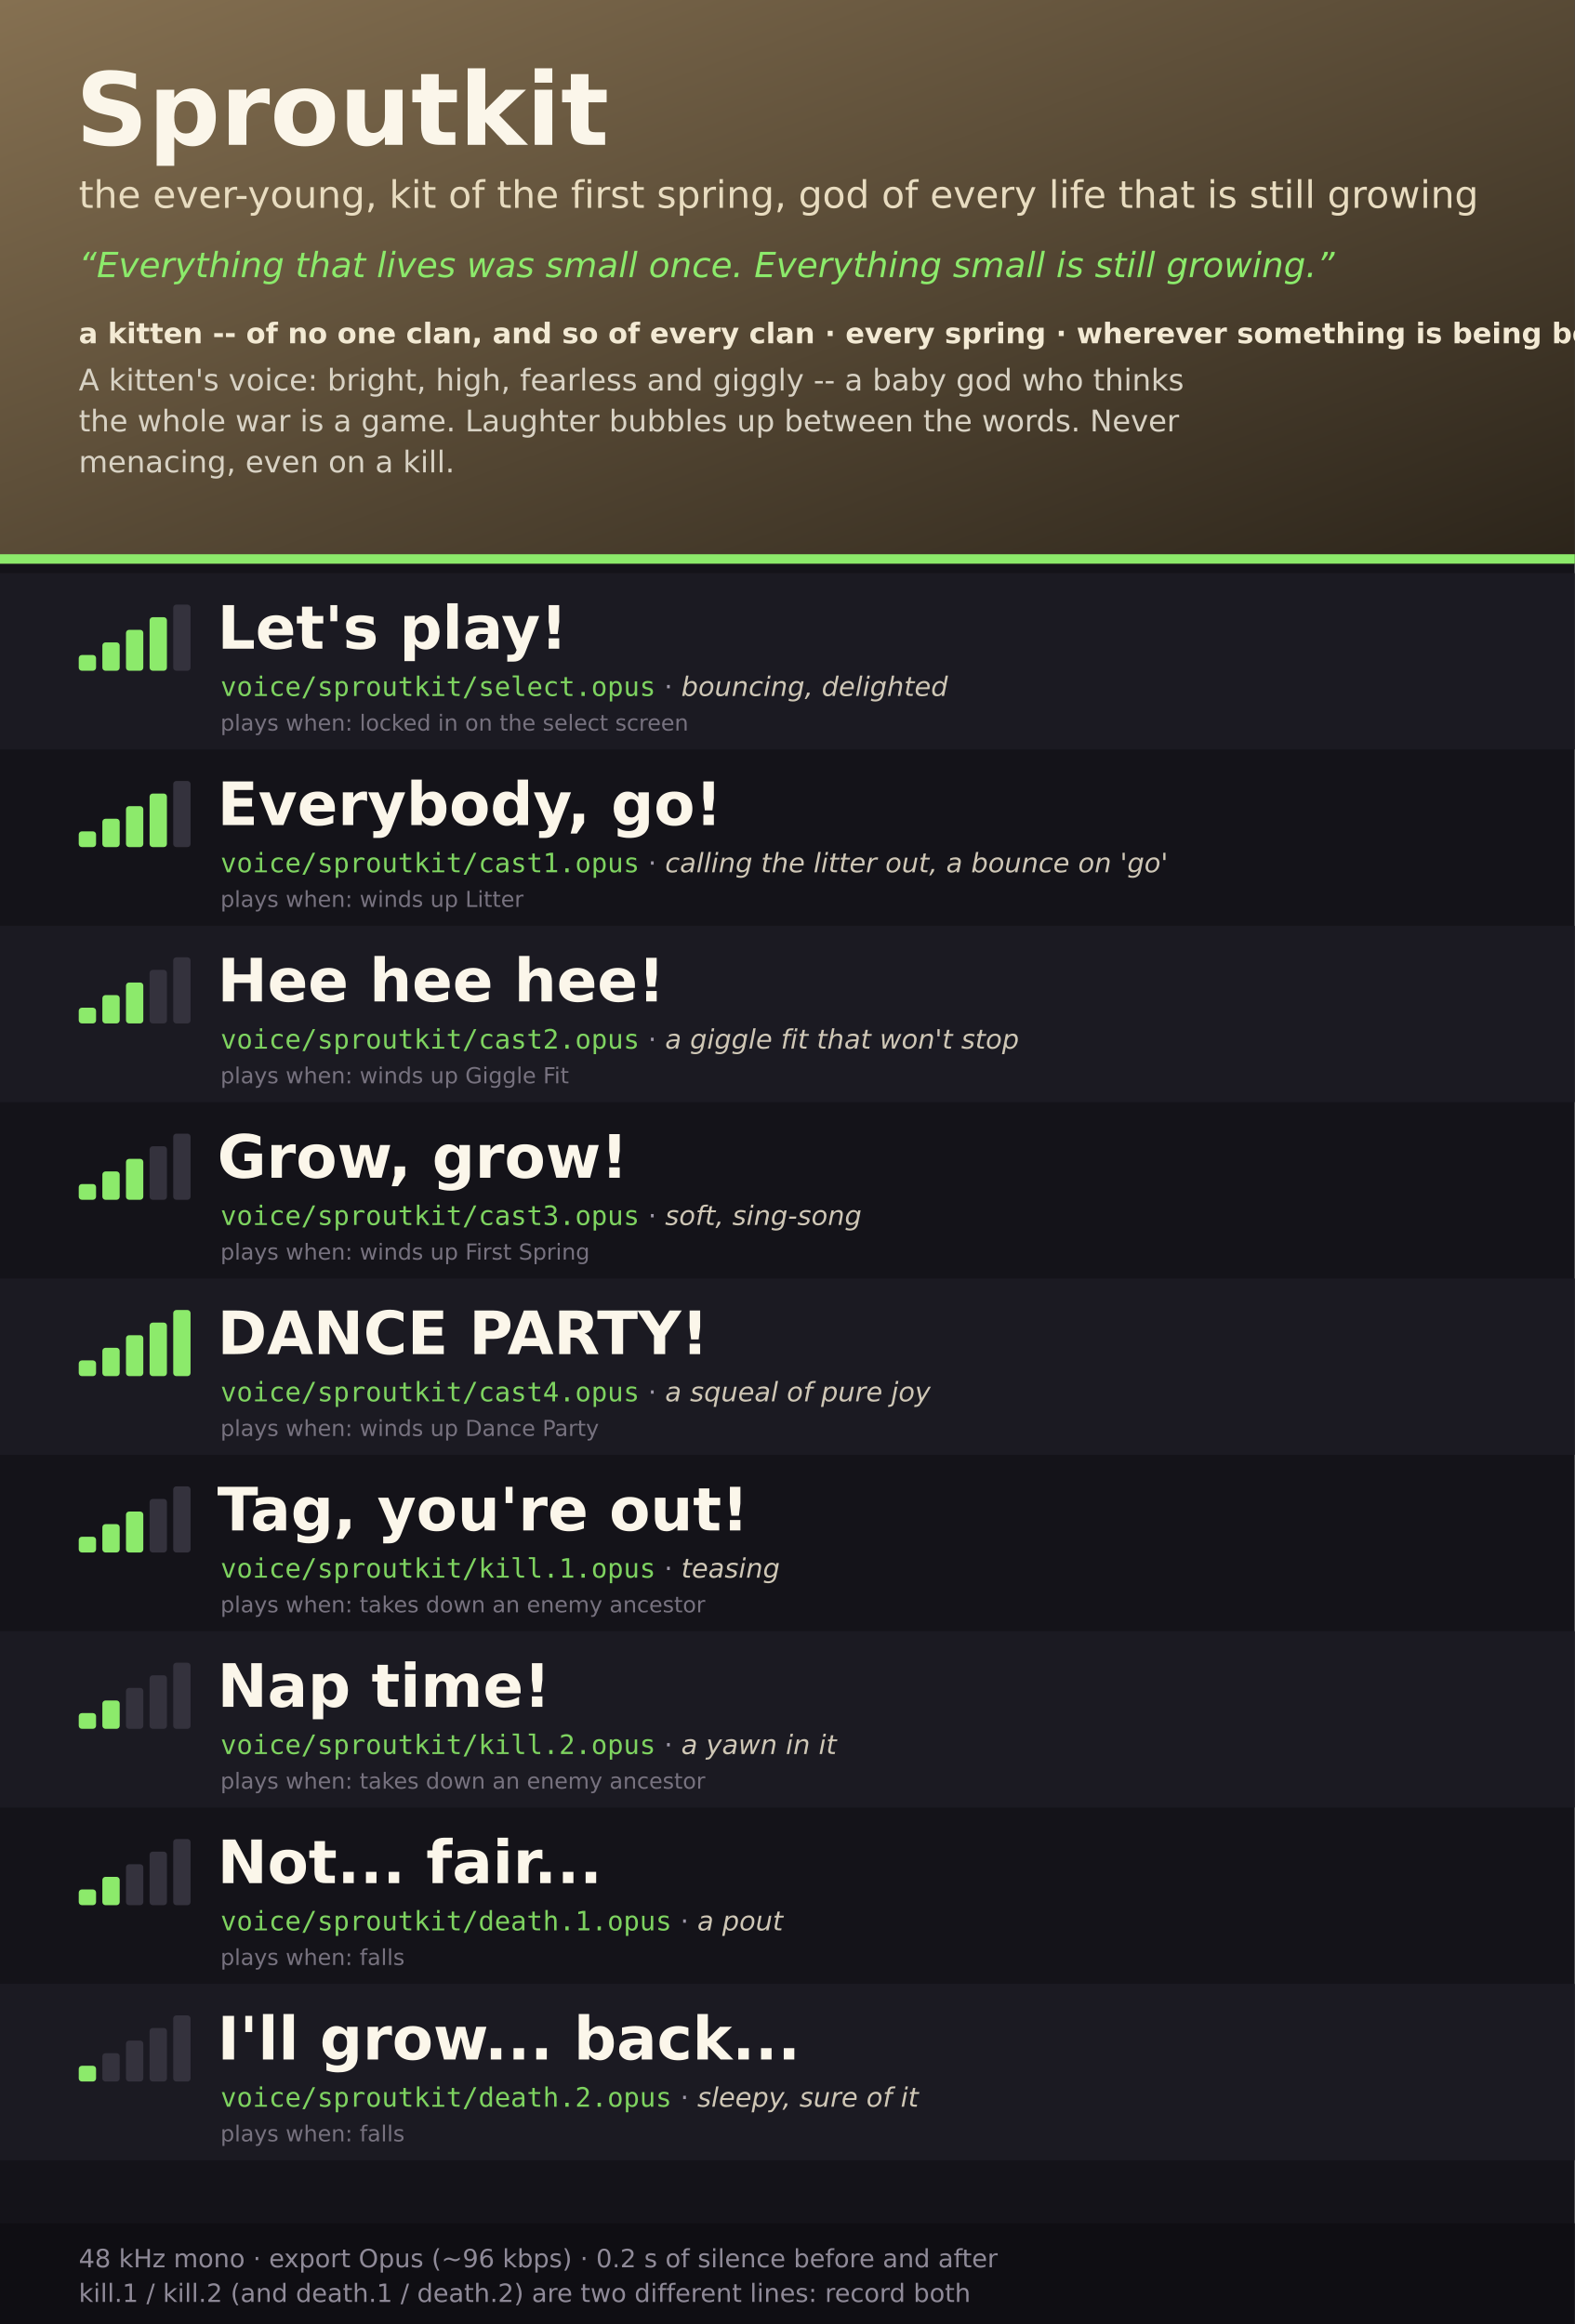
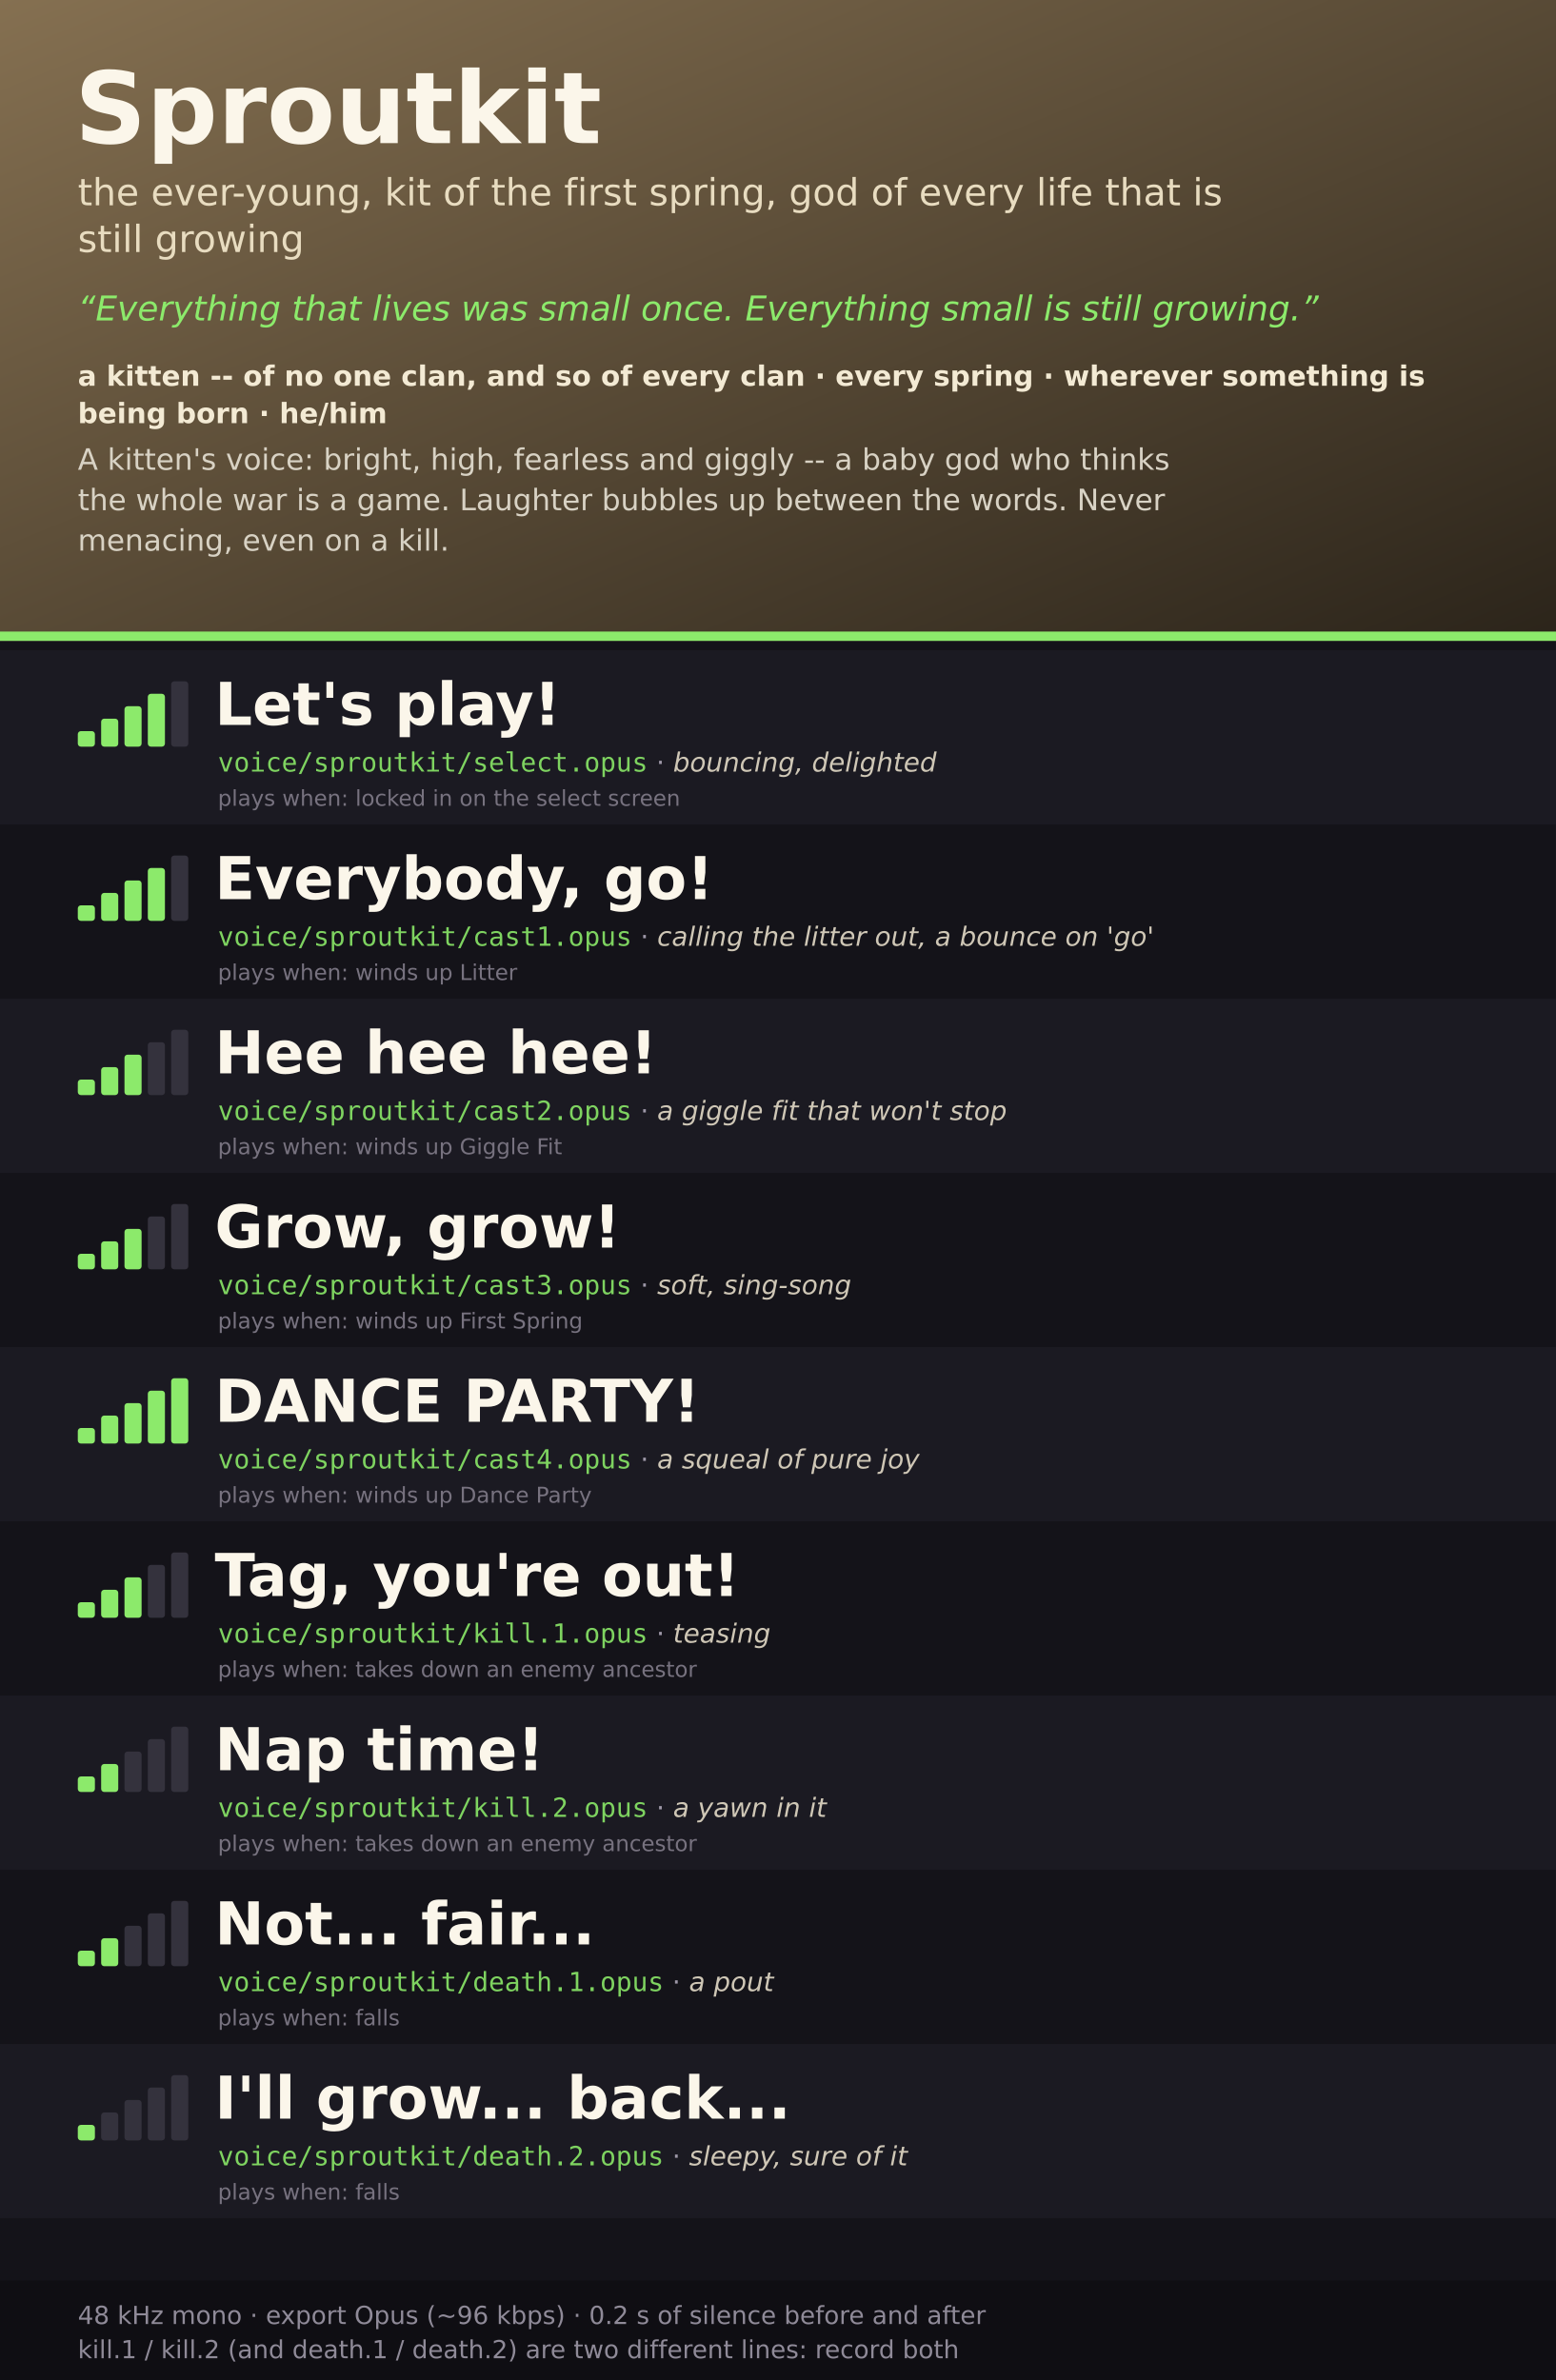
- <svg xmlns="http://www.w3.org/2000/svg" width="1000" height="1476" viewBox="0 0 1000 1476" font-family="DejaVu Sans, Helvetica, Arial, sans-serif">
+ <svg xmlns="http://www.w3.org/2000/svg" width="1000" height="1530" viewBox="0 0 1000 1530" font-family="DejaVu Sans, Helvetica, Arial, sans-serif">
  <defs>
    <linearGradient id="hd" x1="0" y1="0" x2="1" y2="1">
      <stop offset="0" stop-color="#857051" />
      <stop offset="1" stop-color="#2b241a" />
    </linearGradient>
  </defs>
-   <rect width="1000" height="1476" fill="#141319" />
-   <rect width="1000" height="358" fill="url(#hd)" />
-   <rect y="352" width="1000" height="6" fill="#8cea6b" />
+   <rect width="1000" height="1530" fill="#141319" />
+   <rect width="1000" height="412" fill="url(#hd)" />
+   <rect y="406" width="1000" height="6" fill="#8cea6b" />
  <text x="48" y="92" font-size="64" font-weight="bold" fill="#fbf6ea">Sproutkit</text>
-   <text x="50" y="132" font-size="24" fill="#e8dcc0">the ever-young, kit of the first spring, god of every life that is still growing</text>
-   <text x="50" y="176" font-size="22" font-style="italic" fill="#8cea6b">“Everything that lives was small once. Everything small is still growing.”</text>
-   <text x="50" y="218" font-size="18" font-weight="bold" fill="#f3ead4">a kitten -- of no one clan, and so of every clan · every spring · wherever something is being born · he/him</text>
-   <text x="50" y="248" font-size="19" fill="#d8d2c4">A kitten's voice: bright, high, fearless and giggly -- a baby god who thinks</text>
-   <text x="50" y="274" font-size="19" fill="#d8d2c4">the whole war is a game. Laughter bubbles up between the words. Never</text>
-   <text x="50" y="300" font-size="19" fill="#d8d2c4">menacing, even on a kill.</text>
-   <rect x="0" y="364" width="1000" height="112" fill="#1b1a22" />
-   <rect x="50" y="416" width="11" height="10" rx="2" fill="#8cea6b" />
-   <rect x="65" y="408" width="11" height="18" rx="2" fill="#8cea6b" />
-   <rect x="80" y="400" width="11" height="26" rx="2" fill="#8cea6b" />
-   <rect x="95" y="392" width="11" height="34" rx="2" fill="#8cea6b" />
-   <rect x="110" y="384" width="11" height="42" rx="2" fill="#34323d" />
-   <text x="138" y="412" font-size="38" font-weight="bold" fill="#fbf6ea">Let's play!</text>
-   <text x="140" y="442" font-size="17" fill="#9e98a8">
+   <text x="50" y="132" font-size="24" fill="#e8dcc0">the ever-young, kit of the first spring, god of every life that is</text>
+   <text x="50" y="162" font-size="24" fill="#e8dcc0">still growing</text>
+   <text x="50" y="206" font-size="22" font-style="italic" fill="#8cea6b">“Everything that lives was small once. Everything small is still growing.”</text>
+   <text x="50" y="248" font-size="18" font-weight="bold" fill="#f3ead4">a kitten -- of no one clan, and so of every clan · every spring · wherever something is</text>
+   <text x="50" y="272" font-size="18" font-weight="bold" fill="#f3ead4">being born · he/him</text>
+   <text x="50" y="302" font-size="19" fill="#d8d2c4">A kitten's voice: bright, high, fearless and giggly -- a baby god who thinks</text>
+   <text x="50" y="328" font-size="19" fill="#d8d2c4">the whole war is a game. Laughter bubbles up between the words. Never</text>
+   <text x="50" y="354" font-size="19" fill="#d8d2c4">menacing, even on a kill.</text>
+   <rect x="0" y="418" width="1000" height="112" fill="#1b1a22" />
+   <rect x="50" y="470" width="11" height="10" rx="2" fill="#8cea6b" />
+   <rect x="65" y="462" width="11" height="18" rx="2" fill="#8cea6b" />
+   <rect x="80" y="454" width="11" height="26" rx="2" fill="#8cea6b" />
+   <rect x="95" y="446" width="11" height="34" rx="2" fill="#8cea6b" />
+   <rect x="110" y="438" width="11" height="42" rx="2" fill="#34323d" />
+   <text x="138" y="466" font-size="38" font-weight="bold" fill="#fbf6ea">Let's play!</text>
+   <text x="140" y="496" font-size="17" fill="#9e98a8">
    <tspan font-family="DejaVu Sans Mono, monospace" fill="#7ed360">voice/sproutkit/select.opus</tspan>  ·  <tspan font-style="italic" fill="#cfc7b6">bouncing, delighted</tspan>
  </text>
-   <text x="140" y="464" font-size="14" fill="#77727f">plays when: locked in on the select screen</text>
-   <rect x="50" y="528" width="11" height="10" rx="2" fill="#8cea6b" />
-   <rect x="65" y="520" width="11" height="18" rx="2" fill="#8cea6b" />
-   <rect x="80" y="512" width="11" height="26" rx="2" fill="#8cea6b" />
-   <rect x="95" y="504" width="11" height="34" rx="2" fill="#8cea6b" />
-   <rect x="110" y="496" width="11" height="42" rx="2" fill="#34323d" />
-   <text x="138" y="524" font-size="38" font-weight="bold" fill="#fbf6ea">Everybody, go!</text>
-   <text x="140" y="554" font-size="17" fill="#9e98a8">
+   <text x="140" y="518" font-size="14" fill="#77727f">plays when: locked in on the select screen</text>
+   <rect x="50" y="582" width="11" height="10" rx="2" fill="#8cea6b" />
+   <rect x="65" y="574" width="11" height="18" rx="2" fill="#8cea6b" />
+   <rect x="80" y="566" width="11" height="26" rx="2" fill="#8cea6b" />
+   <rect x="95" y="558" width="11" height="34" rx="2" fill="#8cea6b" />
+   <rect x="110" y="550" width="11" height="42" rx="2" fill="#34323d" />
+   <text x="138" y="578" font-size="38" font-weight="bold" fill="#fbf6ea">Everybody, go!</text>
+   <text x="140" y="608" font-size="17" fill="#9e98a8">
    <tspan font-family="DejaVu Sans Mono, monospace" fill="#7ed360">voice/sproutkit/cast1.opus</tspan>  ·  <tspan font-style="italic" fill="#cfc7b6">calling the litter out, a bounce on 'go'</tspan>
  </text>
-   <text x="140" y="576" font-size="14" fill="#77727f">plays when: winds up Litter</text>
-   <rect x="0" y="588" width="1000" height="112" fill="#1b1a22" />
-   <rect x="50" y="640" width="11" height="10" rx="2" fill="#8cea6b" />
-   <rect x="65" y="632" width="11" height="18" rx="2" fill="#8cea6b" />
-   <rect x="80" y="624" width="11" height="26" rx="2" fill="#8cea6b" />
-   <rect x="95" y="616" width="11" height="34" rx="2" fill="#34323d" />
-   <rect x="110" y="608" width="11" height="42" rx="2" fill="#34323d" />
-   <text x="138" y="636" font-size="38" font-weight="bold" fill="#fbf6ea">Hee hee hee!</text>
-   <text x="140" y="666" font-size="17" fill="#9e98a8">
+   <text x="140" y="630" font-size="14" fill="#77727f">plays when: winds up Litter</text>
+   <rect x="0" y="642" width="1000" height="112" fill="#1b1a22" />
+   <rect x="50" y="694" width="11" height="10" rx="2" fill="#8cea6b" />
+   <rect x="65" y="686" width="11" height="18" rx="2" fill="#8cea6b" />
+   <rect x="80" y="678" width="11" height="26" rx="2" fill="#8cea6b" />
+   <rect x="95" y="670" width="11" height="34" rx="2" fill="#34323d" />
+   <rect x="110" y="662" width="11" height="42" rx="2" fill="#34323d" />
+   <text x="138" y="690" font-size="38" font-weight="bold" fill="#fbf6ea">Hee hee hee!</text>
+   <text x="140" y="720" font-size="17" fill="#9e98a8">
    <tspan font-family="DejaVu Sans Mono, monospace" fill="#7ed360">voice/sproutkit/cast2.opus</tspan>  ·  <tspan font-style="italic" fill="#cfc7b6">a giggle fit that won't stop</tspan>
  </text>
-   <text x="140" y="688" font-size="14" fill="#77727f">plays when: winds up Giggle Fit</text>
-   <rect x="50" y="752" width="11" height="10" rx="2" fill="#8cea6b" />
-   <rect x="65" y="744" width="11" height="18" rx="2" fill="#8cea6b" />
-   <rect x="80" y="736" width="11" height="26" rx="2" fill="#8cea6b" />
-   <rect x="95" y="728" width="11" height="34" rx="2" fill="#34323d" />
-   <rect x="110" y="720" width="11" height="42" rx="2" fill="#34323d" />
-   <text x="138" y="748" font-size="38" font-weight="bold" fill="#fbf6ea">Grow, grow!</text>
-   <text x="140" y="778" font-size="17" fill="#9e98a8">
+   <text x="140" y="742" font-size="14" fill="#77727f">plays when: winds up Giggle Fit</text>
+   <rect x="50" y="806" width="11" height="10" rx="2" fill="#8cea6b" />
+   <rect x="65" y="798" width="11" height="18" rx="2" fill="#8cea6b" />
+   <rect x="80" y="790" width="11" height="26" rx="2" fill="#8cea6b" />
+   <rect x="95" y="782" width="11" height="34" rx="2" fill="#34323d" />
+   <rect x="110" y="774" width="11" height="42" rx="2" fill="#34323d" />
+   <text x="138" y="802" font-size="38" font-weight="bold" fill="#fbf6ea">Grow, grow!</text>
+   <text x="140" y="832" font-size="17" fill="#9e98a8">
    <tspan font-family="DejaVu Sans Mono, monospace" fill="#7ed360">voice/sproutkit/cast3.opus</tspan>  ·  <tspan font-style="italic" fill="#cfc7b6">soft, sing-song</tspan>
  </text>
-   <text x="140" y="800" font-size="14" fill="#77727f">plays when: winds up First Spring</text>
-   <rect x="0" y="812" width="1000" height="112" fill="#1b1a22" />
-   <rect x="50" y="864" width="11" height="10" rx="2" fill="#8cea6b" />
-   <rect x="65" y="856" width="11" height="18" rx="2" fill="#8cea6b" />
-   <rect x="80" y="848" width="11" height="26" rx="2" fill="#8cea6b" />
-   <rect x="95" y="840" width="11" height="34" rx="2" fill="#8cea6b" />
-   <rect x="110" y="832" width="11" height="42" rx="2" fill="#8cea6b" />
-   <text x="138" y="860" font-size="38" font-weight="bold" fill="#fbf6ea">DANCE PARTY!</text>
-   <text x="140" y="890" font-size="17" fill="#9e98a8">
+   <text x="140" y="854" font-size="14" fill="#77727f">plays when: winds up First Spring</text>
+   <rect x="0" y="866" width="1000" height="112" fill="#1b1a22" />
+   <rect x="50" y="918" width="11" height="10" rx="2" fill="#8cea6b" />
+   <rect x="65" y="910" width="11" height="18" rx="2" fill="#8cea6b" />
+   <rect x="80" y="902" width="11" height="26" rx="2" fill="#8cea6b" />
+   <rect x="95" y="894" width="11" height="34" rx="2" fill="#8cea6b" />
+   <rect x="110" y="886" width="11" height="42" rx="2" fill="#8cea6b" />
+   <text x="138" y="914" font-size="38" font-weight="bold" fill="#fbf6ea">DANCE PARTY!</text>
+   <text x="140" y="944" font-size="17" fill="#9e98a8">
    <tspan font-family="DejaVu Sans Mono, monospace" fill="#7ed360">voice/sproutkit/cast4.opus</tspan>  ·  <tspan font-style="italic" fill="#cfc7b6">a squeal of pure joy</tspan>
  </text>
-   <text x="140" y="912" font-size="14" fill="#77727f">plays when: winds up Dance Party</text>
-   <rect x="50" y="976" width="11" height="10" rx="2" fill="#8cea6b" />
-   <rect x="65" y="968" width="11" height="18" rx="2" fill="#8cea6b" />
-   <rect x="80" y="960" width="11" height="26" rx="2" fill="#8cea6b" />
-   <rect x="95" y="952" width="11" height="34" rx="2" fill="#34323d" />
-   <rect x="110" y="944" width="11" height="42" rx="2" fill="#34323d" />
-   <text x="138" y="972" font-size="38" font-weight="bold" fill="#fbf6ea">Tag, you're out!</text>
-   <text x="140" y="1002" font-size="17" fill="#9e98a8">
+   <text x="140" y="966" font-size="14" fill="#77727f">plays when: winds up Dance Party</text>
+   <rect x="50" y="1030" width="11" height="10" rx="2" fill="#8cea6b" />
+   <rect x="65" y="1022" width="11" height="18" rx="2" fill="#8cea6b" />
+   <rect x="80" y="1014" width="11" height="26" rx="2" fill="#8cea6b" />
+   <rect x="95" y="1006" width="11" height="34" rx="2" fill="#34323d" />
+   <rect x="110" y="998" width="11" height="42" rx="2" fill="#34323d" />
+   <text x="138" y="1026" font-size="38" font-weight="bold" fill="#fbf6ea">Tag, you're out!</text>
+   <text x="140" y="1056" font-size="17" fill="#9e98a8">
    <tspan font-family="DejaVu Sans Mono, monospace" fill="#7ed360">voice/sproutkit/kill.1.opus</tspan>  ·  <tspan font-style="italic" fill="#cfc7b6">teasing</tspan>
  </text>
-   <text x="140" y="1024" font-size="14" fill="#77727f">plays when: takes down an enemy ancestor</text>
-   <rect x="0" y="1036" width="1000" height="112" fill="#1b1a22" />
-   <rect x="50" y="1088" width="11" height="10" rx="2" fill="#8cea6b" />
-   <rect x="65" y="1080" width="11" height="18" rx="2" fill="#8cea6b" />
-   <rect x="80" y="1072" width="11" height="26" rx="2" fill="#34323d" />
-   <rect x="95" y="1064" width="11" height="34" rx="2" fill="#34323d" />
-   <rect x="110" y="1056" width="11" height="42" rx="2" fill="#34323d" />
-   <text x="138" y="1084" font-size="38" font-weight="bold" fill="#fbf6ea">Nap time!</text>
-   <text x="140" y="1114" font-size="17" fill="#9e98a8">
+   <text x="140" y="1078" font-size="14" fill="#77727f">plays when: takes down an enemy ancestor</text>
+   <rect x="0" y="1090" width="1000" height="112" fill="#1b1a22" />
+   <rect x="50" y="1142" width="11" height="10" rx="2" fill="#8cea6b" />
+   <rect x="65" y="1134" width="11" height="18" rx="2" fill="#8cea6b" />
+   <rect x="80" y="1126" width="11" height="26" rx="2" fill="#34323d" />
+   <rect x="95" y="1118" width="11" height="34" rx="2" fill="#34323d" />
+   <rect x="110" y="1110" width="11" height="42" rx="2" fill="#34323d" />
+   <text x="138" y="1138" font-size="38" font-weight="bold" fill="#fbf6ea">Nap time!</text>
+   <text x="140" y="1168" font-size="17" fill="#9e98a8">
    <tspan font-family="DejaVu Sans Mono, monospace" fill="#7ed360">voice/sproutkit/kill.2.opus</tspan>  ·  <tspan font-style="italic" fill="#cfc7b6">a yawn in it</tspan>
  </text>
-   <text x="140" y="1136" font-size="14" fill="#77727f">plays when: takes down an enemy ancestor</text>
-   <rect x="50" y="1200" width="11" height="10" rx="2" fill="#8cea6b" />
-   <rect x="65" y="1192" width="11" height="18" rx="2" fill="#8cea6b" />
-   <rect x="80" y="1184" width="11" height="26" rx="2" fill="#34323d" />
-   <rect x="95" y="1176" width="11" height="34" rx="2" fill="#34323d" />
-   <rect x="110" y="1168" width="11" height="42" rx="2" fill="#34323d" />
-   <text x="138" y="1196" font-size="38" font-weight="bold" fill="#fbf6ea">Not... fair...</text>
-   <text x="140" y="1226" font-size="17" fill="#9e98a8">
+   <text x="140" y="1190" font-size="14" fill="#77727f">plays when: takes down an enemy ancestor</text>
+   <rect x="50" y="1254" width="11" height="10" rx="2" fill="#8cea6b" />
+   <rect x="65" y="1246" width="11" height="18" rx="2" fill="#8cea6b" />
+   <rect x="80" y="1238" width="11" height="26" rx="2" fill="#34323d" />
+   <rect x="95" y="1230" width="11" height="34" rx="2" fill="#34323d" />
+   <rect x="110" y="1222" width="11" height="42" rx="2" fill="#34323d" />
+   <text x="138" y="1250" font-size="38" font-weight="bold" fill="#fbf6ea">Not... fair...</text>
+   <text x="140" y="1280" font-size="17" fill="#9e98a8">
    <tspan font-family="DejaVu Sans Mono, monospace" fill="#7ed360">voice/sproutkit/death.1.opus</tspan>  ·  <tspan font-style="italic" fill="#cfc7b6">a pout</tspan>
  </text>
-   <text x="140" y="1248" font-size="14" fill="#77727f">plays when: falls</text>
-   <rect x="0" y="1260" width="1000" height="112" fill="#1b1a22" />
-   <rect x="50" y="1312" width="11" height="10" rx="2" fill="#8cea6b" />
-   <rect x="65" y="1304" width="11" height="18" rx="2" fill="#34323d" />
-   <rect x="80" y="1296" width="11" height="26" rx="2" fill="#34323d" />
-   <rect x="95" y="1288" width="11" height="34" rx="2" fill="#34323d" />
-   <rect x="110" y="1280" width="11" height="42" rx="2" fill="#34323d" />
-   <text x="138" y="1308" font-size="38" font-weight="bold" fill="#fbf6ea">I'll grow... back...</text>
-   <text x="140" y="1338" font-size="17" fill="#9e98a8">
+   <text x="140" y="1302" font-size="14" fill="#77727f">plays when: falls</text>
+   <rect x="0" y="1314" width="1000" height="112" fill="#1b1a22" />
+   <rect x="50" y="1366" width="11" height="10" rx="2" fill="#8cea6b" />
+   <rect x="65" y="1358" width="11" height="18" rx="2" fill="#34323d" />
+   <rect x="80" y="1350" width="11" height="26" rx="2" fill="#34323d" />
+   <rect x="95" y="1342" width="11" height="34" rx="2" fill="#34323d" />
+   <rect x="110" y="1334" width="11" height="42" rx="2" fill="#34323d" />
+   <text x="138" y="1362" font-size="38" font-weight="bold" fill="#fbf6ea">I'll grow... back...</text>
+   <text x="140" y="1392" font-size="17" fill="#9e98a8">
    <tspan font-family="DejaVu Sans Mono, monospace" fill="#7ed360">voice/sproutkit/death.2.opus</tspan>  ·  <tspan font-style="italic" fill="#cfc7b6">sleepy, sure of it</tspan>
  </text>
-   <text x="140" y="1360" font-size="14" fill="#77727f">plays when: falls</text>
-   <rect y="1412" width="1000" height="64" fill="#0f0e13" />
-   <text x="50" y="1440" font-size="16" fill="#8f8a98">48 kHz mono · export Opus (~96 kbps) · 0.2 s of silence before and after</text>
-   <text x="50" y="1462" font-size="16" fill="#8f8a98">kill.1 / kill.2 (and death.1 / death.2) are two different lines: record both</text>
+   <text x="140" y="1414" font-size="14" fill="#77727f">plays when: falls</text>
+   <rect y="1466" width="1000" height="64" fill="#0f0e13" />
+   <text x="50" y="1494" font-size="16" fill="#8f8a98">48 kHz mono · export Opus (~96 kbps) · 0.2 s of silence before and after</text>
+   <text x="50" y="1516" font-size="16" fill="#8f8a98">kill.1 / kill.2 (and death.1 / death.2) are two different lines: record both</text>
</svg>
